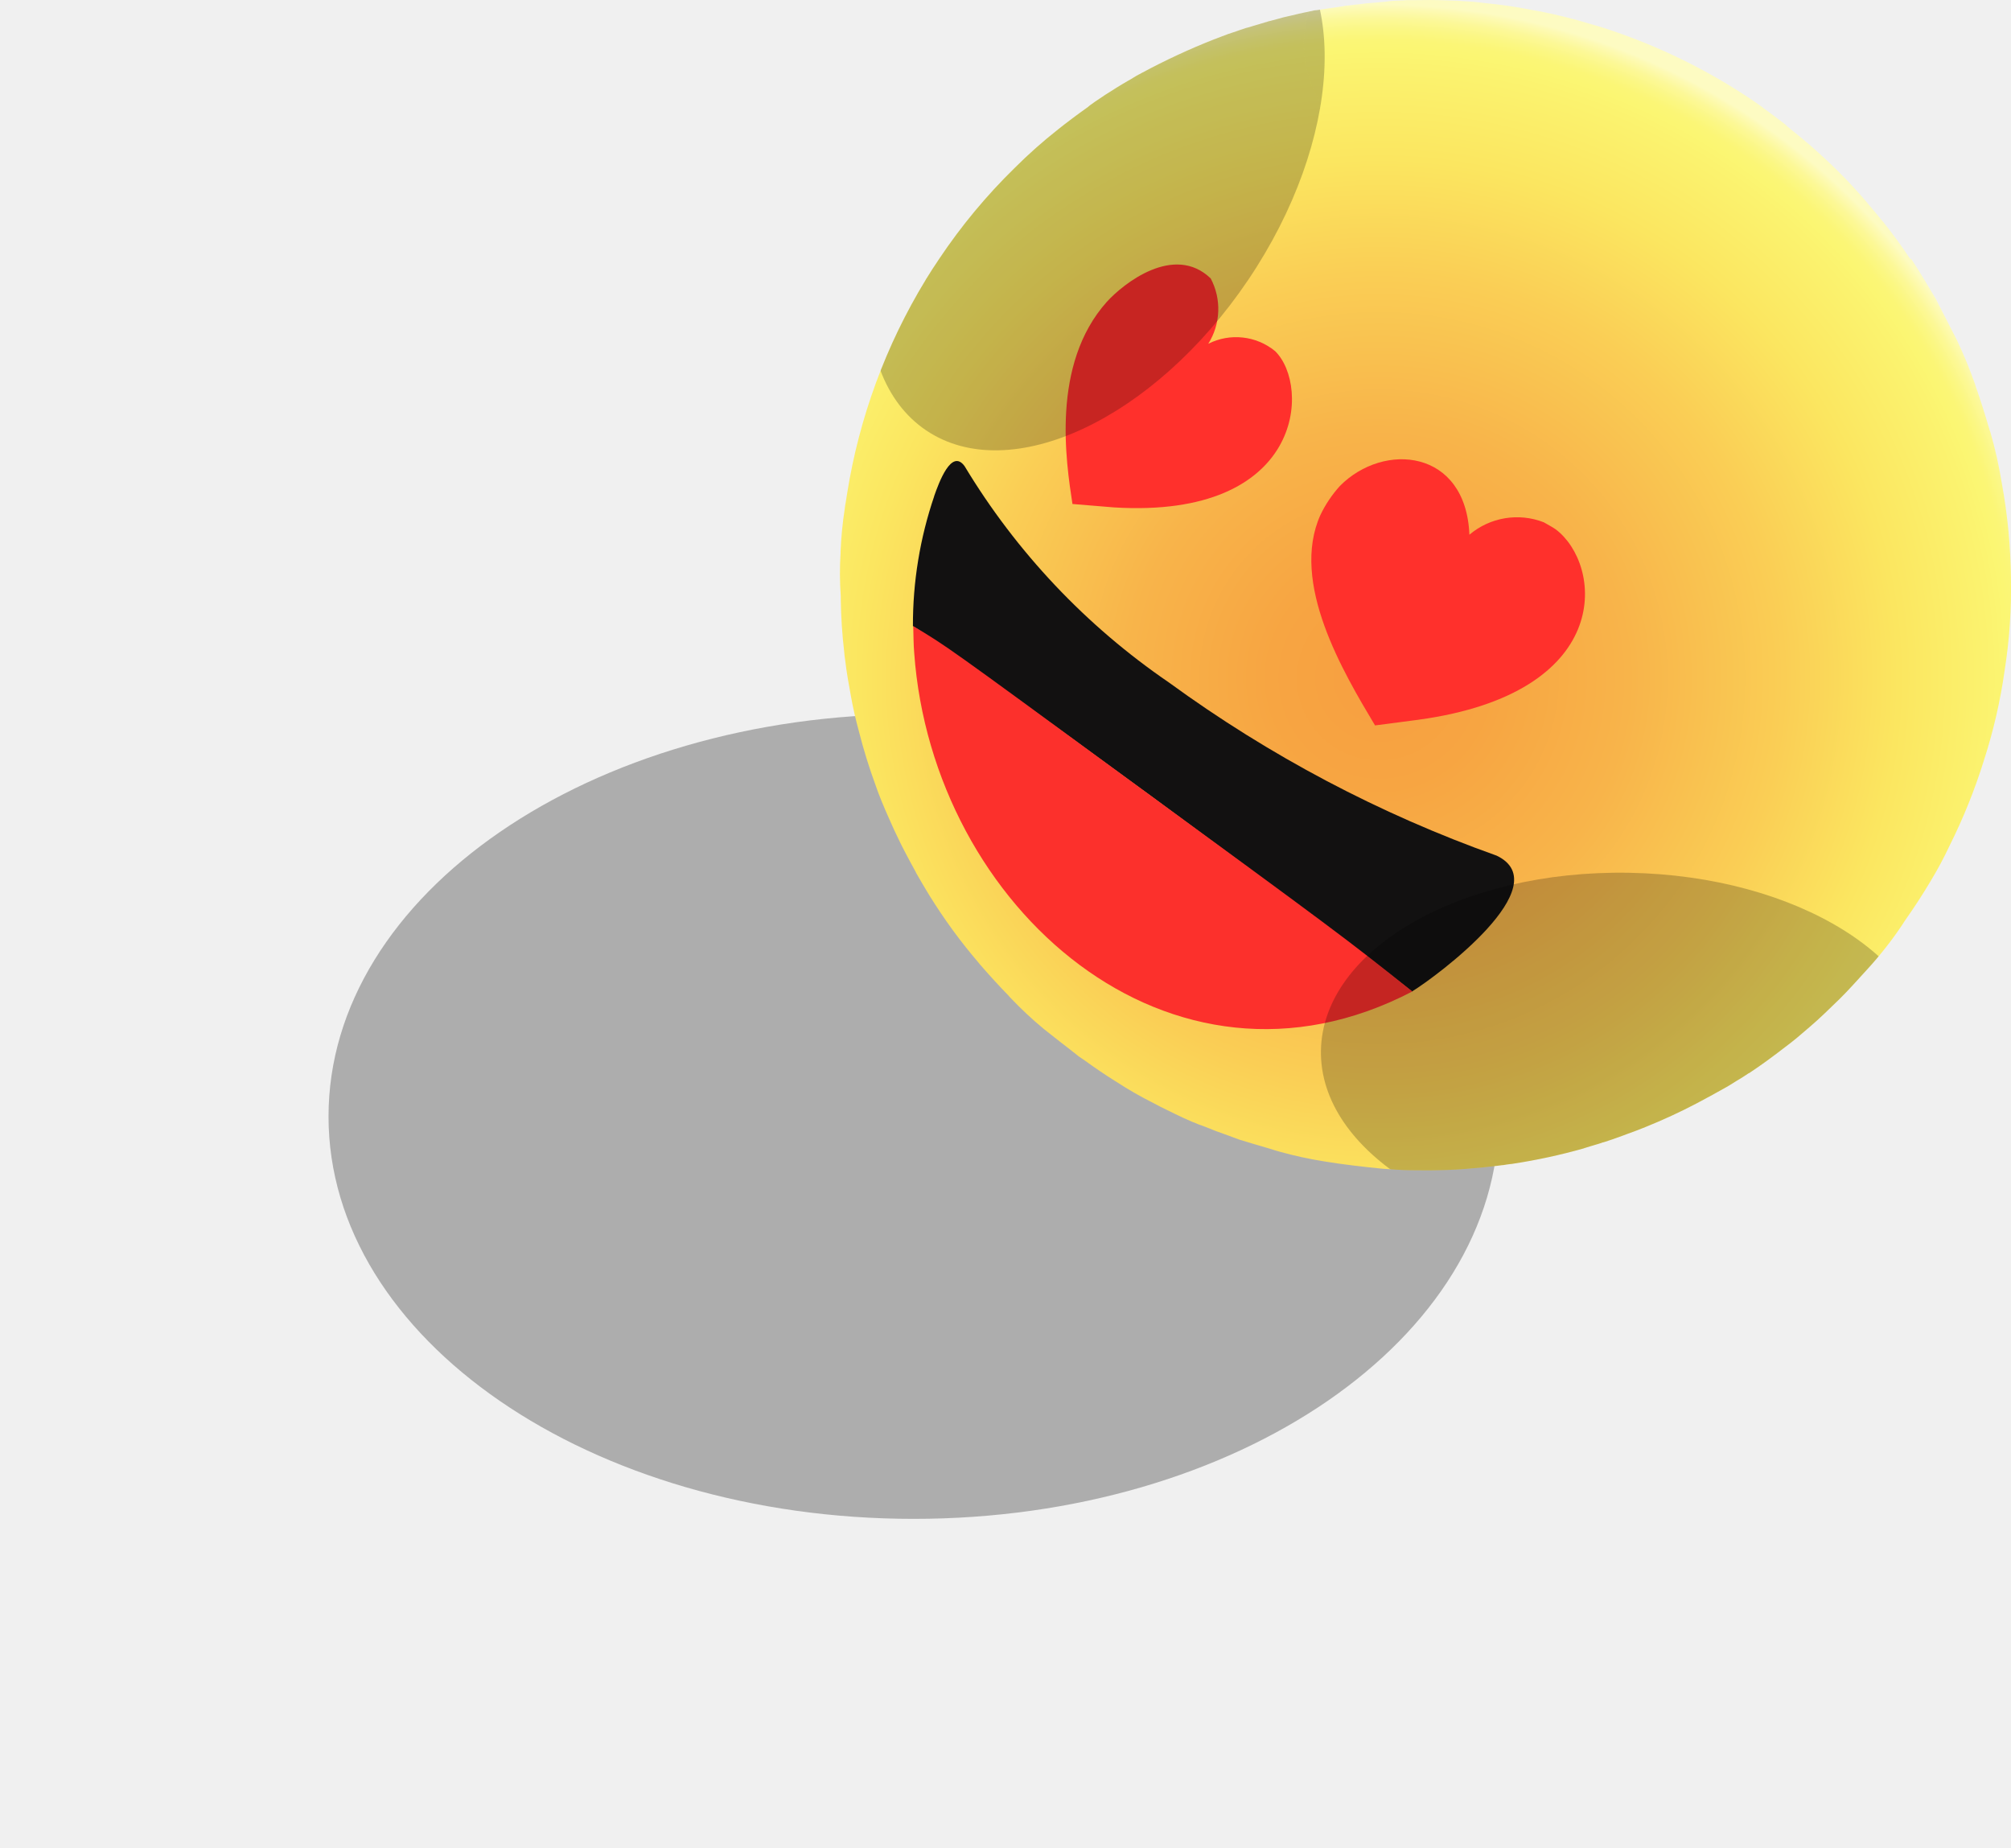
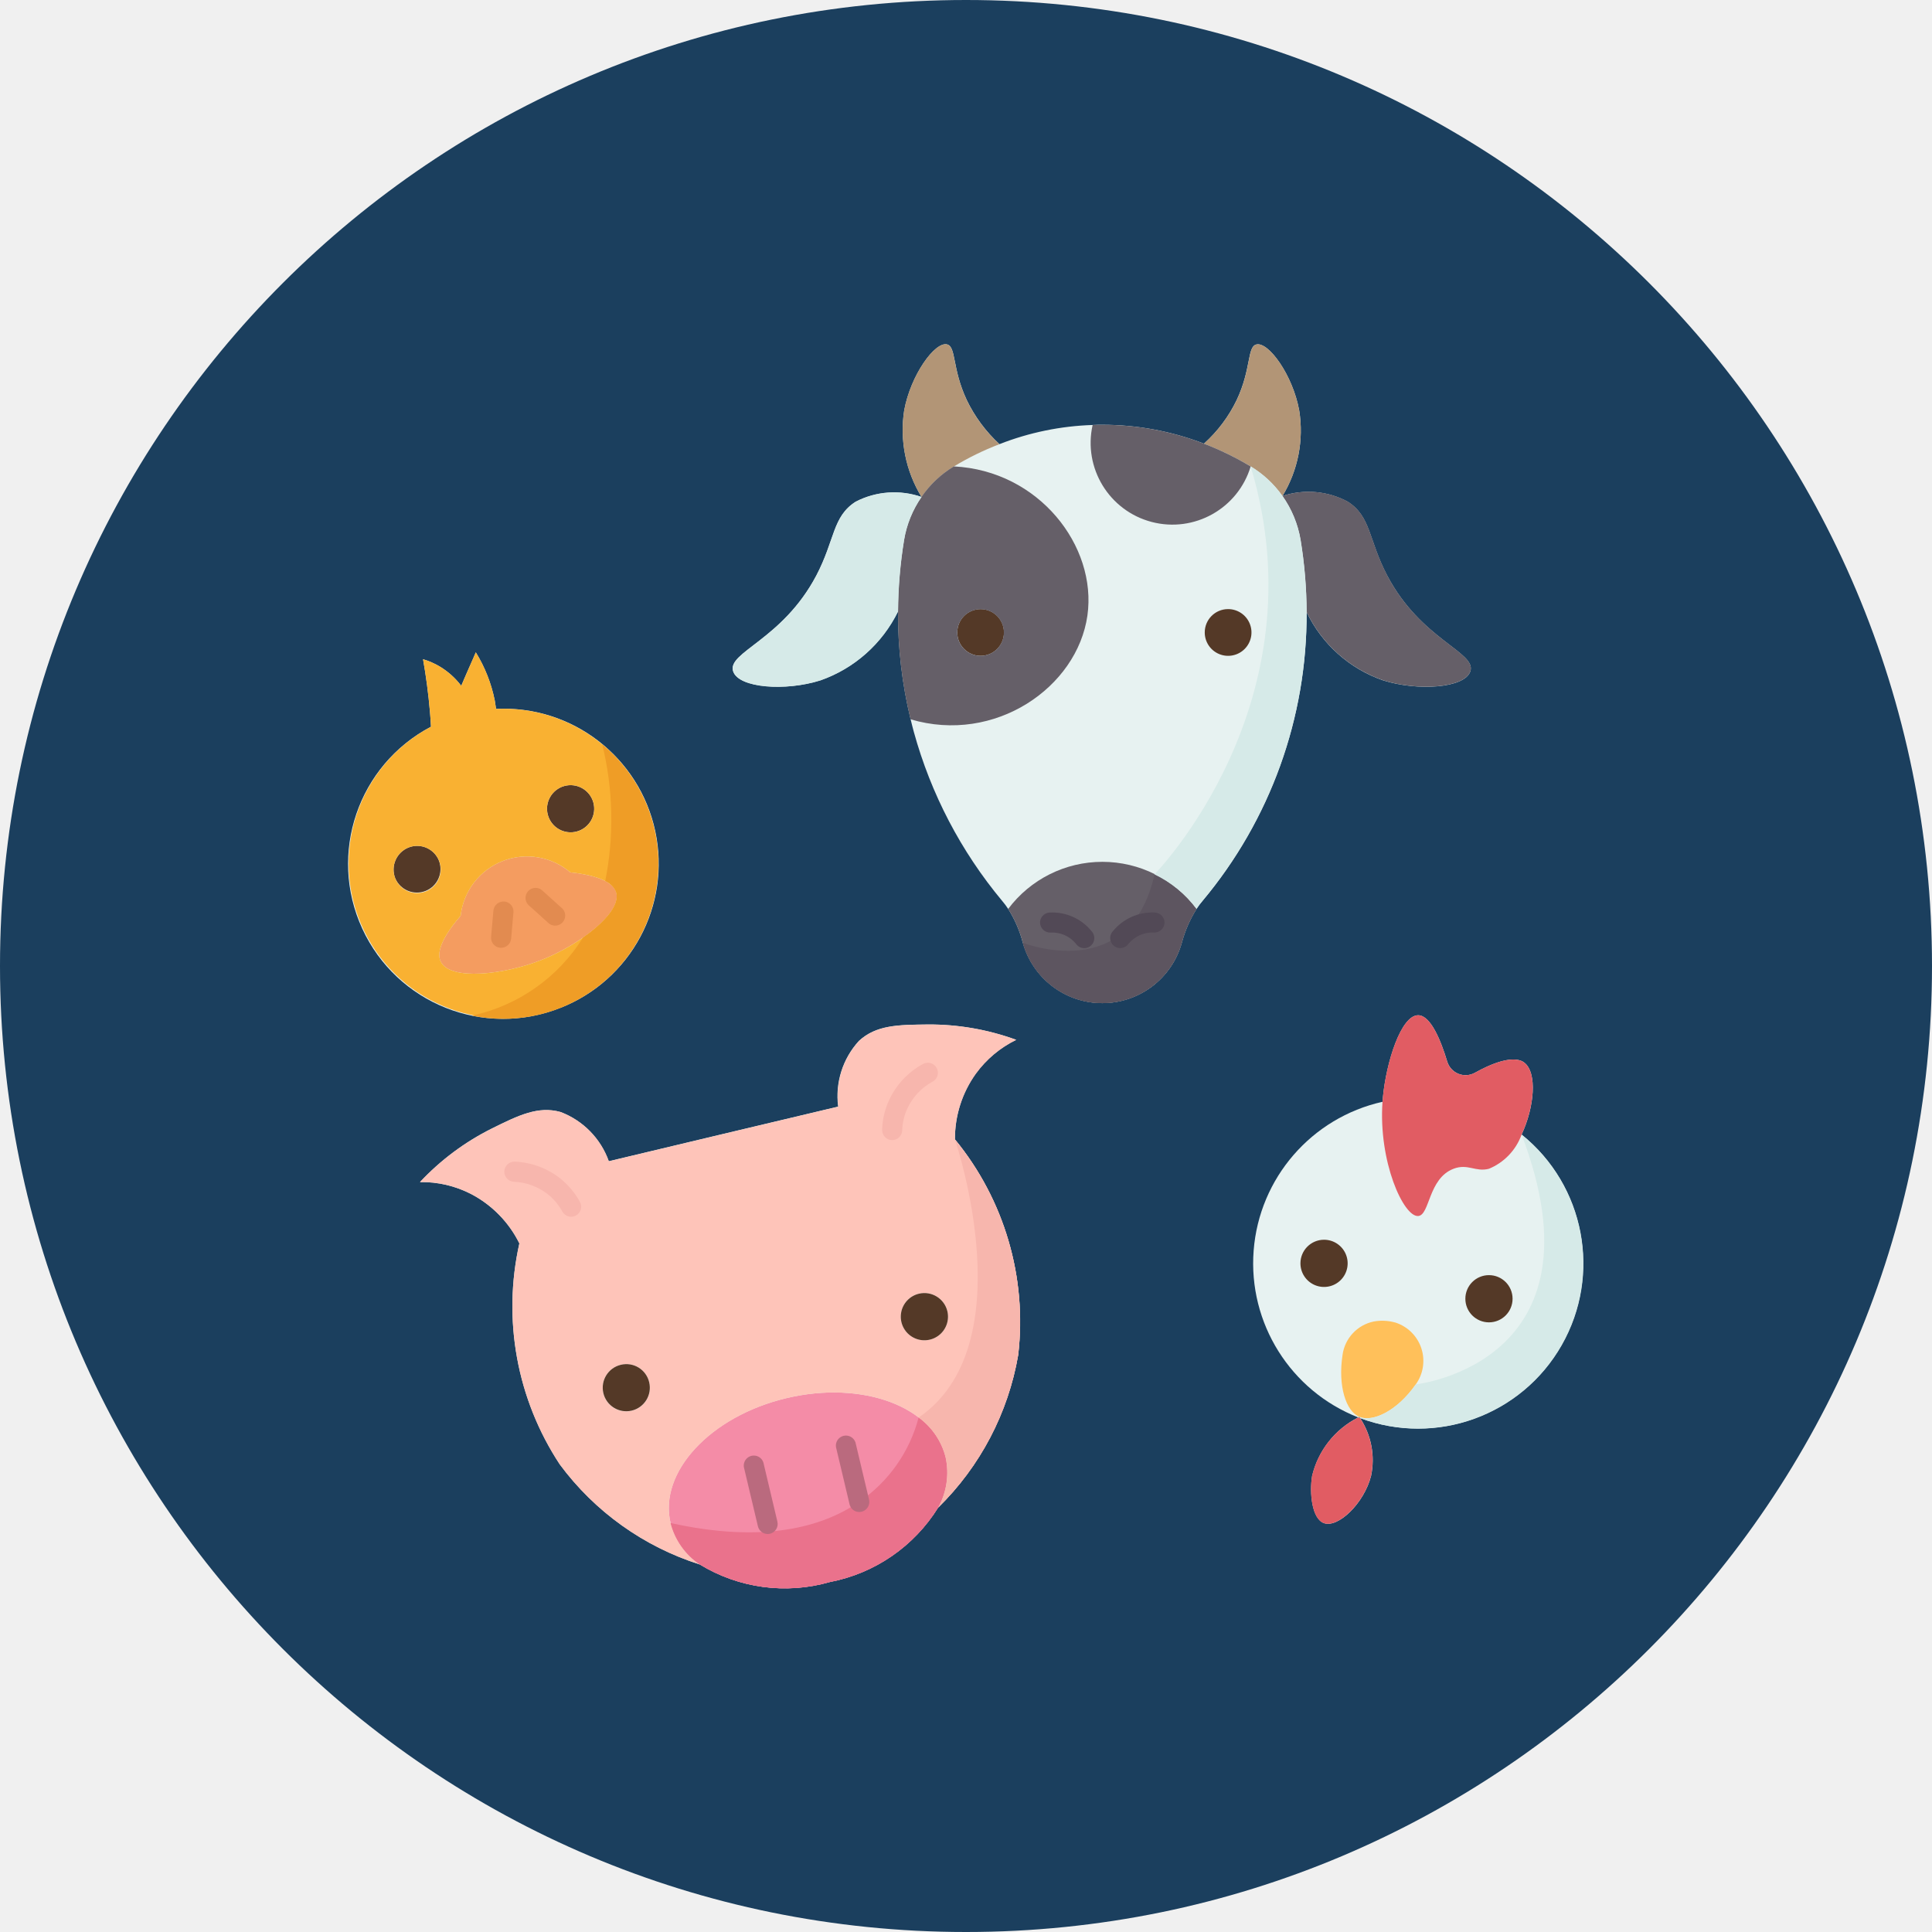
- <svg xmlns="http://www.w3.org/2000/svg" xmlns:xlink="http://www.w3.org/1999/xlink" width="82.478" height="75.758" viewBox="0 0 82.478 75.758">
-   <defs>
-     <radialGradient id="radial-gradient" cx="0.471" cy="0.58" r="0.575" gradientTransform="matrix(-0.999, -0.004, -0.004, 1, 0.933, 0.001)" gradientUnits="objectBoundingBox">
-       <stop offset="0" stop-color="#f79f40" />
-       <stop offset="0.163" stop-color="#f7a542" />
-       <stop offset="0.371" stop-color="#f8b44a" />
-       <stop offset="0.601" stop-color="#face55" />
-       <stop offset="0.771" stop-color="#fbe660" />
-       <stop offset="0.91" stop-color="#fbf36f" />
-       <stop offset="0.932" stop-color="#fbf672" />
-       <stop offset="0.947" stop-color="#fbf676" />
-       <stop offset="0.962" stop-color="#fbf783" />
-       <stop offset="0.978" stop-color="#fcf897" />
-       <stop offset="0.994" stop-color="#fdfab4" />
-       <stop offset="1" stop-color="#fdfbc2" />
-     </radialGradient>
-     <clipPath id="clip-path">
-       <path id="Trazado_116496" data-name="Trazado 116496" d="M52.65,29.84v-.06c0-.11-.03-.77-.15-1.75-.01-.09-.02-.17-.03-.26-.02-.12-.04-.25-.06-.38a23.894,23.894,0,0,0-3.15-8.77c0-.01-.01-.01-.01-.02-.17-.29-.35-.57-.54-.85h0a23.353,23.353,0,0,0-3.06-3.74,20.449,20.449,0,0,0-1.77-1.6c-.39-.32-.78-.62-1.19-.91a.265.265,0,0,1-.06-.05l-.05-.04-.21-.15c-.26-.18-.55-.37-.86-.57h0c-.01-.01-.02-.01-.03-.02-.15-.09-.3-.19-.47-.28-.07-.04-.15-.09-.22-.13s-.12-.07-.19-.11a1.092,1.092,0,0,0-.15-.08,25.413,25.413,0,0,0-2.93-1.4c-.26-.11-.47-.18-.58-.23l-.18-.07-.18-.07c-.01,0-.02-.01-.03-.01l-.04-.01-.3-.1-.04-.01c-.01,0-.03-.01-.04-.01l-.2-.07a2.759,2.759,0,0,0-.27-.08l-.23-.07c-.04-.01-.09-.03-.13-.04-.01,0-.03-.01-.04-.01s-.03-.01-.05-.01a.636.636,0,0,1-.07-.02l-.26-.07-.22-.06c-.07-.02-.14-.03-.21-.05h-.01l-.13-.03-.25-.06-.18-.04a2.049,2.049,0,0,0-.24-.05c-.01,0-.03-.01-.04-.01-.06-.01-.12-.03-.18-.04l-.11-.02-.13-.03h-.02l-.04-.01c-.02,0-.05-.01-.07-.01a1.766,1.766,0,0,1-.2-.04.6.6,0,0,0-.12-.02h0a2.068,2.068,0,0,1-.22-.04l-.19-.03c-.03-.01-.07-.01-.11-.02a.985.985,0,0,0-.17-.02,1,1,0,0,0-.16-.02l-.27-.03-.25-.03c-.03,0-.05-.01-.08-.01h-.02a1.641,1.641,0,0,0-.23-.02l-.34-.03c-.08-.01-.16-.01-.23-.02-.09-.01-.17-.01-.26-.02s-.18-.01-.27-.02A.97.97,0,0,1,29.76,7h-.37c-.48-.01-.96-.01-1.45,0-.11,0-.21,0-.31.01s-.22.01-.32.02c-.07,0-.13.01-.19.01-.16.01-.31.02-.46.04-.05,0-.11.01-.16.01-.22.02-.43.04-.64.07-.1.01-.2.02-.3.04h-.01c-.02,0-.04.01-.06.01q-.24.03-.45.06c-.11.02-.23.04-.34.05-.26.04-.47.08-.61.11-.7.14-1.38.3-2.06.5-.41.11-.77.22-1.21.38a24.021,24.021,0,0,0-5.31,2.61h0c-.17.11-.33.22-.49.33a.265.265,0,0,0-.06.05c-.28.2-.56.4-.84.61a.423.423,0,0,1-.07.05l-.02.02-.02.02c-.01.01-.02.02-.03.02s-.02.01-.03.02c-.08.06-.15.12-.23.18-.15.12-.3.24-.44.36-.08.07-.16.13-.24.2-.16.14-.32.27-.46.4l-.02.02-.02.02c-.03.03-.07.06-.1.09-.75.69-1.21,1.19-1.24,1.22-.23.25-.46.51-.69.77-.16.19-.33.38-.5.59-.01.01-.02.03-.04.04l-.03.03c-.34.42-.69.89-1.08,1.46l-.01.01-.01.01c-.01.01-.01.02-.02.02-.18.26-.36.55-.54.86-.16.26-.32.52-.46.75l-.46.88c-.15.29-.29.56-.42.82a16.758,16.758,0,0,0-.76,1.82h0v.01c-.22.6-.42,1.23-.6,1.84l-.01.02a.037.037,0,0,1-.01.03,17.968,17.968,0,0,0-.5,2.13,23.506,23.506,0,0,0-.17,7.66,22.794,22.794,0,0,0,.82,3.68,23.944,23.944,0,0,0,1.38,3.51,15.311,15.311,0,0,0,.75,1.42c.32.56.68,1.11,1.06,1.66.04.07.09.13.13.2a16,16,0,0,0,1.39,1.8c.34.37.78.88,1.14,1.24s.83.82,1.22,1.15h0c.42.37.6.53.99.83q.72.585,1.47,1.08h.01c.16.11.32.22.49.32.19.12.38.24.55.34.09.05.22.13.36.21a.573.573,0,0,1,.07.04c.15.09.33.18.52.29.04.02.09.05.13.07a22.789,22.789,0,0,0,2.12,1c.18.07.42.17.7.28l.24.09.42.15.3.1.11.03c.01,0,.01,0,.02.01l.16.05a2.759,2.759,0,0,0,.27.08l.26.08c.01,0,.02,0,.02.01a22.1,22.1,0,0,0,2.96.66l.09.01c.08.01.17.03.27.04h.03l.23.03.53.06c.24.03.56.05.79.07s.49.03.74.04h.02c.13.01.25.01.37.01.33.01.77,0,1.1.01s.79-.03,1.13-.05c.72-.06,1.68-.17,2.39-.28a18.747,18.747,0,0,0,1.84-.38c.14-.04.28-.08.43-.12.43-.12.87-.25,1.24-.36l.43-.16c.35-.12.69-.25,1.03-.38l.17-.06c.4-.15.89-.38,1.32-.59.19-.09.37-.18.55-.28a15.71,15.71,0,0,0,1.56-.88c.02-.01.03-.02.05-.03.41-.26.82-.52,1.22-.81.09-.06.18-.12.26-.17l.44-.34c.12-.09.23-.18.35-.27l.66-.52a14.289,14.289,0,0,0,1.37-1.26l.03-.03.07-.07c.35-.35.74-.77,1.2-1.29a.138.138,0,0,0,.03-.04h0a20.958,20.958,0,0,0,2.02-2.71c.01-.01.01-.02.02-.03.19-.3.38-.61.57-.95v-.01h0c.08-.14.16-.29.24-.44.11-.2.22-.41.31-.59l.09-.18c.16-.32.31-.65.47-.99.21-.47.41-.94.56-1.36h0c.26-.7.5-1.44.71-2.23.13-.48.25-.96.33-1.41.1-.48.18-.98.25-1.5.02-.12.03-.23.05-.34.08-.69.14-1.41.16-2.14v-.13C52.68,31.04,52.68,30.45,52.65,29.84Z" transform="translate(-4.654 -6.992)" />
-     </clipPath>
-     <linearGradient id="linear-gradient" x1="-0.166" y1="-323.933" x2="-1.166" y2="-323.933" gradientUnits="objectBoundingBox">
-       <stop offset="0" stop-color="#19b79c" />
-       <stop offset="0.405" stop-color="#1dbb9e" />
-       <stop offset="0.825" stop-color="#2ac8a3" />
-       <stop offset="0.997" stop-color="#31cfa6" />
-     </linearGradient>
-     <linearGradient id="linear-gradient-2" x1="-2.106" y1="-363.238" x2="-3.08" y2="-363.238" xlink:href="#linear-gradient" />
-     <clipPath id="clip-path-2">
-       <path id="Trazado_116504" data-name="Trazado 116504" d="M4.652,29.65v-.06a15.757,15.757,0,0,1,.17-1.74,2.335,2.335,0,0,1,.04-.26c.02-.12.04-.25.06-.38a24.088,24.088,0,0,1,3.22-8.75c0-.01.01-.01.01-.02.18-.29.36-.57.55-.85h0a23.39,23.39,0,0,1,3.09-3.72,20.134,20.134,0,0,1,1.78-1.58q.585-.465,1.2-.9a.265.265,0,0,0,.06-.05l.05-.04.21-.15c.26-.18.55-.37.86-.56h0c.01-.01.02-.01.03-.02.15-.09.31-.19.47-.28a2.53,2.53,0,0,0,.22-.13c.06-.04.12-.07.19-.11.05-.03.1-.05.15-.08a27.308,27.308,0,0,1,2.95-1.37c.26-.1.47-.18.58-.22l.18-.06.18-.06c.01,0,.02-.01.03-.01l.05-.02.3-.1.04-.01c.01,0,.03-.01.04-.01l.2-.06c.08-.02.19-.06.27-.08l.23-.07a.647.647,0,0,0,.13-.04c.01,0,.03-.01.04-.01s.03-.01.05-.01a.637.637,0,0,0,.07-.02l.26-.07.22-.06c.07-.02.14-.03.21-.05h.01l.13-.03c.08-.02.18-.04.25-.06l.18-.04c.08-.02.16-.03.24-.05.01,0,.03-.01.04-.01a1.163,1.163,0,0,0,.18-.04l.11-.01.13-.02h.02l.04-.01c.02,0,.05-.01.07-.01l.2-.03c.04-.01.09-.01.13-.02h0l.22-.03.19-.03a.516.516,0,0,0,.11-.02.985.985,0,0,1,.17-.02c.06-.01.11-.01.16-.02l.27-.03.25-.03c.03,0,.05-.01.08-.01h.02c.07-.01.15-.01.23-.02l.34-.03c.08-.01.16-.01.23-.02a1.569,1.569,0,0,1,.24-.03,2.437,2.437,0,0,1,.27-.01.86.86,0,0,1,.16-.01l.15-.01h.24c.49-.01.97-.01,1.45.01.11,0,.21.01.31.01s.22.01.32.02c.07,0,.13.01.19.01.16.01.31.02.46.04.05.01.11.01.16.02.22.02.43.05.64.07.1.01.2.03.3.04h.01c.02,0,.04.01.06.01.16.02.31.05.45.07l.34.06c.26.05.47.09.6.11.69.14,1.38.31,2.06.52.41.11.76.23,1.21.39a24.178,24.178,0,0,1,5.28,2.65h0c.16.11.33.22.49.34a.265.265,0,0,1,.06.05c.28.2.56.41.83.62a.424.424,0,0,0,.07.05l.02.02.02.02.03.03c.01.01.02.01.02.02.08.06.15.12.22.18.15.12.3.24.44.36.08.07.16.14.24.2.16.14.31.28.46.41l.02.02.02.02c.03.03.07.06.1.09.75.69,1.2,1.2,1.23,1.23.23.25.46.51.68.78.16.19.32.38.49.59.01.01.02.03.04.04l.02.03c.33.42.69.89,1.07,1.47l.04.01.01.01c.01.01.01.02.02.02.17.26.36.56.54.86.16.26.31.53.45.75l.45.88c.15.29.29.56.42.82a18.431,18.431,0,0,1,.75,1.83h0v.01c.21.6.41,1.23.59,1.85l.01.02a.037.037,0,0,0,.01.03,17.59,17.59,0,0,1,.48,2.14,22.71,22.71,0,0,1,.37,3.87,21.465,21.465,0,0,1-.26,3.8,21.96,21.96,0,0,1-.85,3.68,23.286,23.286,0,0,1-1.41,3.5,15.244,15.244,0,0,1-.76,1.42c-.33.56-.69,1.11-1.07,1.65-.04.07-.09.13-.13.2a15.2,15.2,0,0,1-1.41,1.79c-.34.37-.79.88-1.15,1.23s-.84.82-1.22,1.14h0c-.43.37-.6.52-1,.82-.49.38-.98.74-1.48,1.07H41.9c-.16.11-.32.21-.49.31-.19.12-.38.24-.55.33-.09.05-.22.12-.36.2a.574.574,0,0,0-.07.04c-.15.08-.33.18-.52.28-.04.02-.09.05-.13.07a23.108,23.108,0,0,1-2.12.98c-.18.07-.42.17-.71.27l-.24.09-.42.15-.3.1-.11.03c-.01,0-.01,0-.02.01l-.16.05c-.08.02-.19.06-.27.08l-.26.08c-.01,0-.02,0-.02.01a23.962,23.962,0,0,1-2.96.64l-.09.01c-.08.01-.17.02-.27.04H31.8l-.23.03-.53.06c-.24.02-.56.05-.79.07s-.49.03-.74.04h-.02c-.13,0-.25.01-.37.01-.33.01-.77,0-1.1,0s-.79-.04-1.13-.06c-.72-.07-1.68-.18-2.39-.3a16.281,16.281,0,0,1-1.84-.4c-.14-.04-.28-.08-.43-.13-.43-.12-.87-.26-1.24-.37l-.43-.16c-.35-.12-.69-.25-1.03-.39l-.17-.06c-.4-.15-.88-.38-1.32-.6-.19-.09-.37-.18-.55-.28a15.612,15.612,0,0,1-1.55-.89.219.219,0,0,0-.05-.03c-.41-.26-.81-.53-1.21-.82-.09-.06-.17-.12-.25-.17L14,49.97c-.12-.09-.23-.18-.35-.27l-.66-.52a15.233,15.233,0,0,1-1.36-1.27l-.03-.03-.06-.07c-.34-.35-.74-.78-1.19-1.3a.138.138,0,0,1-.03-.04h0a21.889,21.889,0,0,1-2-2.73c-.01-.01-.01-.02-.02-.03-.18-.3-.37-.61-.56-.95v-.01h0c-.08-.14-.16-.29-.24-.44-.11-.21-.22-.41-.31-.59l-.09-.18c-.16-.32-.31-.65-.46-.99-.21-.47-.41-.95-.55-1.36h0a22.441,22.441,0,0,1-.69-2.23c-.13-.48-.24-.96-.32-1.41-.09-.49-.18-.98-.24-1.5-.02-.12-.03-.23-.04-.34a21.166,21.166,0,0,1-.14-2.14v-.13A13.347,13.347,0,0,1,4.652,29.65Z" transform="translate(-4.627 -6.983)" fill="url(#radial-gradient)" />
-     </clipPath>
-   </defs>
-   <g id="Grupo_157926" data-name="Grupo 157926" transform="translate(13.474)">
-     <ellipse id="Elipse_4737" data-name="Elipse 4737" cx="24" cy="16.5" rx="24" ry="16.5" transform="translate(0 29.284)" fill="#0b0b0b" opacity="0.292" style="mix-blend-mode: multiply;isolation: isolate" />
-     <path id="Trazado_116493" data-name="Trazado 116493" d="M4.652,29.65v-.06a15.757,15.757,0,0,1,.17-1.74,2.335,2.335,0,0,1,.04-.26c.02-.12.04-.25.06-.38a24.088,24.088,0,0,1,3.22-8.75c0-.01.01-.01.01-.02.18-.29.36-.57.55-.85h0a23.39,23.39,0,0,1,3.09-3.72,20.134,20.134,0,0,1,1.78-1.58q.585-.465,1.2-.9a.265.265,0,0,0,.06-.05l.05-.04.21-.15c.26-.18.55-.37.86-.56h0c.01-.01.02-.01.03-.02.15-.09.31-.19.47-.28a2.53,2.53,0,0,0,.22-.13c.06-.04.12-.07.19-.11.05-.03.1-.05.15-.08a27.308,27.308,0,0,1,2.95-1.37c.26-.1.47-.18.58-.22l.18-.06.18-.06c.01,0,.02-.01.03-.01l.05-.02.3-.1.04-.01c.01,0,.03-.01.04-.01l.2-.06c.08-.02.19-.06.27-.08l.23-.07a.647.647,0,0,0,.13-.04c.01,0,.03-.01.04-.01s.03-.01.05-.01a.637.637,0,0,0,.07-.02l.26-.07.22-.06c.07-.02.14-.03.21-.05h.01l.13-.03c.08-.02.18-.04.25-.06l.18-.04c.08-.02.16-.03.24-.05.01,0,.03-.01.04-.01a1.163,1.163,0,0,0,.18-.04l.11-.01.13-.02h.02l.04-.01c.02,0,.05-.01.07-.01l.2-.03c.04-.01.09-.01.13-.02h0l.22-.03.19-.03a.516.516,0,0,0,.11-.02.985.985,0,0,1,.17-.02c.06-.01.11-.01.16-.02l.27-.03.25-.03c.03,0,.05-.01.08-.01h.02c.07-.01.15-.01.23-.02l.34-.03c.08-.01.16-.01.23-.02a1.569,1.569,0,0,1,.24-.03,2.437,2.437,0,0,1,.27-.01.86.86,0,0,1,.16-.01l.15-.01h.24c.49-.01.97-.01,1.45.01.11,0,.21.01.31.01s.22.01.32.02c.07,0,.13.01.19.01.16.01.31.02.46.04.05.01.11.01.16.02.22.02.43.05.64.07.1.01.2.03.3.04h.01c.02,0,.04.01.06.01.16.02.31.05.45.07l.34.06c.26.05.47.09.6.11.69.14,1.38.31,2.06.52.41.11.76.23,1.21.39a24.178,24.178,0,0,1,5.28,2.65h0c.16.11.33.22.49.34a.265.265,0,0,1,.06.05c.28.2.56.41.83.62a.424.424,0,0,0,.07.05l.02.02.02.02.03.03c.01.01.02.01.02.02.08.06.15.12.22.18.15.12.3.24.44.36.08.07.16.14.24.2.16.14.31.28.46.41l.02.02.02.02c.03.03.07.06.1.09.75.69,1.2,1.2,1.23,1.23.23.25.46.51.68.78.16.19.32.38.49.59.01.01.02.03.04.04l.02.03c.33.42.69.89,1.07,1.47l.04.01.01.01c.01.01.01.02.02.02.17.26.36.56.54.86.16.26.31.53.45.75l.45.88c.15.29.29.56.42.82a18.431,18.431,0,0,1,.75,1.83h0v.01c.21.6.41,1.23.59,1.85l.01.02a.037.037,0,0,0,.01.03,17.59,17.59,0,0,1,.48,2.14,22.71,22.71,0,0,1,.37,3.87,21.465,21.465,0,0,1-.26,3.8,21.96,21.96,0,0,1-.85,3.68,23.286,23.286,0,0,1-1.41,3.5,15.244,15.244,0,0,1-.76,1.42c-.33.56-.69,1.11-1.07,1.65-.04.07-.09.13-.13.2a15.2,15.2,0,0,1-1.41,1.79c-.34.37-.79.88-1.15,1.23s-.84.82-1.22,1.14h0c-.43.37-.6.52-1,.82-.49.38-.98.74-1.48,1.07H41.9c-.16.11-.32.21-.49.31-.19.12-.38.24-.55.33-.09.05-.22.12-.36.2a.574.574,0,0,0-.07.04c-.15.08-.33.18-.52.28-.04.02-.09.05-.13.07a23.108,23.108,0,0,1-2.12.98c-.18.07-.42.17-.71.27l-.24.09-.42.15-.3.1-.11.03c-.01,0-.01,0-.02.01l-.16.05c-.08.02-.19.06-.27.08l-.26.08c-.01,0-.02,0-.02.01a23.962,23.962,0,0,1-2.96.64l-.09.01c-.08.01-.17.02-.27.04H31.8l-.23.03-.53.06c-.24.02-.56.05-.79.07s-.49.03-.74.04h-.02c-.13,0-.25.01-.37.01-.33.01-.77,0-1.1,0s-.79-.04-1.13-.06c-.72-.07-1.68-.18-2.39-.3a16.281,16.281,0,0,1-1.84-.4c-.14-.04-.28-.08-.43-.13-.43-.12-.87-.26-1.24-.37l-.43-.16c-.35-.12-.69-.25-1.03-.39l-.17-.06c-.4-.15-.88-.38-1.32-.6-.19-.09-.37-.18-.55-.28a15.612,15.612,0,0,1-1.55-.89.219.219,0,0,0-.05-.03c-.41-.26-.81-.53-1.21-.82-.09-.06-.17-.12-.25-.17L14,49.97c-.12-.09-.23-.18-.35-.27l-.66-.52a15.233,15.233,0,0,1-1.36-1.27l-.03-.03-.06-.07c-.34-.35-.74-.78-1.19-1.3a.138.138,0,0,1-.03-.04h0a21.889,21.889,0,0,1-2-2.73c-.01-.01-.01-.02-.02-.03-.18-.3-.37-.61-.56-.95v-.01h0c-.08-.14-.16-.29-.24-.44-.11-.21-.22-.41-.31-.59l-.09-.18c-.16-.32-.31-.65-.46-.99-.21-.47-.41-.95-.55-1.36h0a22.441,22.441,0,0,1-.69-2.23c-.13-.48-.24-.96-.32-1.41-.09-.49-.18-.98-.24-1.5-.02-.12-.03-.23-.04-.34a21.166,21.166,0,0,1-.14-2.14v-.13A13.347,13.347,0,0,1,4.652,29.65Z" transform="translate(16.349 -6.983)" fill="url(#radial-gradient)" />
-     <g id="Grupo_86225" data-name="Grupo 86225" transform="translate(20.955 0.009)" clip-path="url(#clip-path)">
-       <path id="Trazado_116494" data-name="Trazado 116494" d="M50.67,21.64a4.37,4.37,0,0,1,.18-.46C50.8,21.33,50.74,21.48,50.67,21.64Z" transform="translate(-48.844 -6.992)" fill="url(#linear-gradient)" />
-       <path id="Trazado_116495" data-name="Trazado 116495" d="M4.7,34.92c.03-.14.05-.28.08-.41C4.75,34.65,4.73,34.79,4.7,34.92Z" transform="translate(43.196 -6.992)" fill="url(#linear-gradient-2)" />
-     </g>
-     <path id="Trazado_116497" data-name="Trazado 116497" d="M25.873,27.33A16.375,16.375,0,0,0,25,32.66c2.26,1.39,16.97,12.2,20.47,14.98,1.03-.63,6.02-4.35,3.47-5.57a52.925,52.925,0,0,1-13.44-7.1,28.664,28.664,0,0,1-8.38-8.87c-.54-.75-1.06.69-1.25,1.23" transform="translate(-1.032 -6.983)" fill="#121111" />
-     <path id="Trazado_116499" data-name="Trazado 116499" d="M29.22,33.76c.75,10.43,10.52,19.05,20.43,13.88-2.65-2.12-3.33-2.62-11.66-8.71-7.45-5.46-7.45-5.46-8.81-6.27.01.33.01.77.04,1.1" transform="translate(-5.199 -6.983)" fill="#fc302c" />
-     <g id="Grupo_86231" data-name="Grupo 86231" transform="translate(40.307 18.833)">
-       <path id="Trazado_116501" data-name="Trazado 116501" d="M22.473,28.1c-1.25,2.78.93,6.44,2.24,8.63.65-.09,1.52-.19,2.17-.29,7.67-1.22,7.14-6.32,5.24-7.75-.14-.1-.34-.2-.49-.29a3.024,3.024,0,0,0-3.05.51c-.14-3.51-3.51-3.82-5.31-2a4.969,4.969,0,0,0-.8,1.19" transform="translate(-22.099 -25.816)" fill="#ff302c" />
-     </g>
-     <g id="Grupo_86232" data-name="Grupo 86232" transform="translate(30.232 10.846)">
-       <path id="Trazado_116503" data-name="Trazado 116503" d="M35.806,19.36c-2.3,2.57-1.67,6.58-1.41,8.29.51.04,1.19.1,1.7.14,7.78.48,8.08-4.98,6.61-6.41a2.529,2.529,0,0,0-2.74-.3,2.679,2.679,0,0,0,.1-2.68c-1.5-1.44-3.58.21-4.26.96" transform="translate(-34.117 -17.829)" fill="#ff302c" />
-     </g>
-     <g id="Enmascarar_grupo_59" data-name="Enmascarar grupo 59" transform="translate(20.976 0)" clip-path="url(#clip-path-2)">
-       <g id="Grupo_86233" data-name="Grupo 86233" transform="translate(-2.683 -7.272)" opacity="0.561" style="mix-blend-mode: multiply;isolation: isolate">
-         <g id="Grupo_86230" data-name="Grupo 86230" transform="translate(0)">
-           <ellipse id="Elipse_4734" data-name="Elipse 4734" cx="12.5" cy="7.5" rx="12.5" ry="7.5" transform="translate(21.707 1.557)" fill="#fff" opacity="0.743" />
-           <ellipse id="Elipse_4735" data-name="Elipse 4735" cx="12.5" cy="7.5" rx="12.5" ry="7.5" transform="translate(26.415 8.388) rotate(124)" opacity="0.387" />
-           <ellipse id="Elipse_4736" data-name="Elipse 4736" cx="12.5" cy="7.5" rx="12.5" ry="7.5" transform="matrix(-1, -0.017, 0.017, -1, 47.282, 58.274)" opacity="0.387" />
+ <svg xmlns="http://www.w3.org/2000/svg" width="96" height="96" viewBox="0 0 96 96">
+   <g id="Grupo_1070239" data-name="Grupo 1070239" transform="translate(-921.333 -418)">
+     <g id="Grupo_1070349" data-name="Grupo 1070349">
+       <g id="Grupo_246409" data-name="Grupo 246409" transform="translate(-430 123)">
+         <circle id="Elipse_4282" data-name="Elipse 4282" cx="48" cy="48" r="48" transform="translate(1351.333 295)" fill="#1b3f5e" />
+       </g>
+       <g id="XMLID_18_" transform="translate(938.664 435.107)">
+         <g id="Grupo_1070365" data-name="Grupo 1070365" transform="translate(0 0)">
+           <path id="Trazado_814891" data-name="Trazado 814891" d="M34.712,70.276a5.413,5.413,0,0,1,2.008-1.684,12.578,12.578,0,0,0-4.395-.762c-1.475.015-2.561.025-3.418.817a4.067,4.067,0,0,0-1.031,3.264l-5.7,1.355-5.7,1.36a4.079,4.079,0,0,0-2.392-2.446c-1.121-.314-2.093.164-3.413.817A12.567,12.567,0,0,0,7.1,75.662a5.349,5.349,0,0,1,2.551.6,5.543,5.543,0,0,1,2.387,2.446,14.274,14.274,0,0,0,2.008,10.982A13.876,13.876,0,0,0,21,94.661a8.106,8.106,0,0,0,6.463.872,8.145,8.145,0,0,0,5.381-3.7,13.925,13.925,0,0,0,3.976-7.584A14.283,14.283,0,0,0,33.681,73.54,5.543,5.543,0,0,1,34.712,70.276Z" transform="translate(-3.561 -34.032)" fill="#e7f2f1" />
+           <path id="Trazado_814892" data-name="Trazado 814892" d="M96.017,109.925c-.14.852-.01,2.133.588,2.347.7.254,1.993-.977,2.342-2.347a3.8,3.8,0,0,0-.543-2.87c-.03-.01-.065-.025-.095-.035A4.382,4.382,0,0,0,96.017,109.925Z" transform="translate(-48.149 -53.695)" fill="#e7f2f1" />
+           <path id="Trazado_814893" data-name="Trazado 814893" d="M103.533,72.844c.633-1.35.792-3.074.13-3.578-.144-.11-.717-.458-2.451.508a.953.953,0,0,1-1.375-.558c-.309-1.026-.817-2.292-1.44-2.3-.852-.01-1.594,2.332-1.759,4.106l-.015.194A8.225,8.225,0,0,0,95.416,86.9c.02-.015.035-.02.05-.03a.383.383,0,0,0,.045.065,8.213,8.213,0,0,0,8.022-14.091Z" transform="translate(-45.256 -33.576)" fill="#e7f2f1" />
+           <path id="Trazado_814894" data-name="Trazado 814894" d="M10.512,48.389A7.7,7.7,0,0,0,7.318,33.53c-.02-.14-.04-.274-.065-.419a7.275,7.275,0,0,0-.942-2.392c-.12.279-.239.558-.364.832s-.239.558-.359.832a3.774,3.774,0,0,0-1.066-.957,3.643,3.643,0,0,0-.832-.364c.144.812.264,1.689.344,2.626.025.249.035.488.05.727a7.7,7.7,0,0,0,6.428,13.971Z" transform="translate(0 -15.413)" fill="#e7f2f1" />
+           <path id="Trazado_814895" data-name="Trazado 814895" d="M61.329,28.057a3.835,3.835,0,0,1,.3-.4A22.174,22.174,0,0,0,66.8,13.309,6.606,6.606,0,0,0,70.6,16.7c1.739.548,4.061.384,4.335-.448.314-.952-2.446-1.555-4.131-4.758-.932-1.769-.8-2.935-1.963-3.672A4.11,4.11,0,0,0,65.6,7.539a6.266,6.266,0,0,0,.832-4.25C66.112,1.525,64.9-.144,64.3.01c-.458.115-.244,1.206-.972,2.755A7,7,0,0,1,61.7,4.938,14.032,14.032,0,0,0,56.645,4c-.159,0-.319,0-.478.01a13.923,13.923,0,0,0-4.629.952,7.23,7.23,0,0,1-1.629-2.2c-.727-1.55-.518-2.641-.972-2.755-.6-.154-1.809,1.515-2.133,3.279a6.381,6.381,0,0,0,.862,4.3,4.164,4.164,0,0,0-3.274.234c-1.161.737-1.026,1.9-1.958,3.672-1.689,3.2-4.445,3.807-4.131,4.758.274.832,2.6,1,4.335.448A6.8,6.8,0,0,0,46.5,13.269a22.076,22.076,0,0,0,.623,5.366c.05.2.1.414.159.623a22.392,22.392,0,0,0,4.39,8.4,3.835,3.835,0,0,1,.3.4,5.938,5.938,0,0,1,.727,1.679,4.1,4.1,0,0,0,7.9,0,6.1,6.1,0,0,1,.732-1.679Z" transform="translate(-19.206 0)" fill="#e7f2f1" />
+         </g>
+         <g id="Grupo_1070367" data-name="Grupo 1070367" transform="translate(0 0)">
+           <path id="Trazado_814896" data-name="Trazado 814896" d="M45.67,107.749a3.583,3.583,0,0,1-.369,2.5,8.145,8.145,0,0,1-5.381,3.7,8.106,8.106,0,0,1-6.463-.872A3.54,3.54,0,0,1,32,111.012c-.6-2.521,1.973-5.3,5.75-6.2s7.32.414,7.917,2.935Z" transform="translate(-16.013 -52.446)" fill="#f48ca7" />
+           <path id="Trazado_814897" data-name="Trazado 814897" d="M33.682,73.54a14.283,14.283,0,0,1,3.144,10.713,13.925,13.925,0,0,1-3.976,7.584,3.583,3.583,0,0,0,.369-2.5c-.6-2.521-4.146-3.837-7.917-2.935s-6.348,3.677-5.75,6.2a3.54,3.54,0,0,0,1.455,2.063,13.876,13.876,0,0,1-6.961-4.973,14.274,14.274,0,0,1-2.008-10.982A5.543,5.543,0,0,0,9.65,76.26a5.349,5.349,0,0,0-2.551-.6A12.567,12.567,0,0,1,10.682,73c1.32-.653,2.292-1.131,3.413-.817a4.079,4.079,0,0,1,2.392,2.446l5.7-1.36,5.7-1.355a4.067,4.067,0,0,1,1.031-3.264c.857-.792,1.943-.8,3.418-.817a12.578,12.578,0,0,1,4.395.762,5.413,5.413,0,0,0-2.008,1.684A5.536,5.536,0,0,0,33.682,73.54Zm-1.246,9.95a1.173,1.173,0,1,0-1.415-.872,1.175,1.175,0,0,0,1.415.872ZM17.622,87.023a1.173,1.173,0,1,0-1.41-.867,1.164,1.164,0,0,0,1.41.867Z" transform="translate(-3.562 -34.032)" fill="#fec4b9" />
+           <path id="Trazado_814898" data-name="Trazado 814898" d="M98.4,107.055a3.8,3.8,0,0,1,.543,2.87c-.349,1.37-1.644,2.6-2.342,2.347-.6-.214-.727-1.495-.588-2.347a4.382,4.382,0,0,1,2.292-2.9C98.339,107.03,98.374,107.045,98.4,107.055Z" transform="translate(-48.149 -53.695)" fill="#e15c63" />
+           <path id="Trazado_814899" data-name="Trazado 814899" d="M110.106,69.267c.663.5.5,2.227-.13,3.578a2.9,2.9,0,0,1-1.624,1.7c-.668.174-1.046-.274-1.759,0-1.261.483-1.171,2.3-1.754,2.347-.727.055-1.983-2.7-1.774-5.675l.015-.194c.164-1.774.907-4.116,1.759-4.106.623,0,1.131,1.271,1.44,2.3a.953.953,0,0,0,1.375.558c1.734-.967,2.307-.618,2.451-.508Z" transform="translate(-51.7 -33.576)" fill="#e15c63" />
+           <path id="Trazado_814900" data-name="Trazado 814900" d="M101.664,97.468a2,2,0,0,1,1.011,3.069c-.937,1.34-2.153,1.893-2.81,1.614s-1.066-1.52-.832-3.069a1.966,1.966,0,0,1,1.56-1.669,2.367,2.367,0,0,1,1.031.045A.094.094,0,0,0,101.664,97.468Z" transform="translate(-49.655 -48.857)" fill="#ffc05a" />
+           <g id="Grupo_1070366" data-name="Grupo 1070366" transform="translate(2.226 21.906)">
+             <path id="Trazado_814901" data-name="Trazado 814901" d="M112.52,92.83a1.173,1.173,0,1,1-1.171,1.176A1.171,1.171,0,0,1,112.52,92.83Z" transform="translate(-58.093 -68.482)" fill="#543927" />
+             <path id="Trazado_814902" data-name="Trazado 814902" d="M96.07,89.3A1.173,1.173,0,1,1,94.9,90.471,1.173,1.173,0,0,1,96.07,89.3Z" transform="translate(-49.839 -66.711)" fill="#543927" />
+             <path id="Trazado_814903" data-name="Trazado 814903" d="M57.359,95.513a1.173,1.173,0,1,1-1.41-.867,1.175,1.175,0,0,1,1.41.867Z" transform="translate(-29.843 -69.376)" fill="#543927" />
+             <path id="Trazado_814904" data-name="Trazado 814904" d="M27.634,102.61a1.17,1.17,0,1,1-1.41-.872,1.164,1.164,0,0,1,1.41.872Z" transform="translate(-14.932 -72.935)" fill="#543927" />
+             <path id="Trazado_814905" data-name="Trazado 814905" d="M6.724,50.76a1.171,1.171,0,0,1-2.177.862A1.181,1.181,0,0,1,5.21,50.1,1.165,1.165,0,0,1,6.724,50.76Z" transform="translate(-4.467 -47)" fill="#543927" />
+             <path id="Trazado_814906" data-name="Trazado 814906" d="M22.032,44.71a1.171,1.171,0,1,1-1.52-.663A1.173,1.173,0,0,1,22.032,44.71Z" transform="translate(-12.145 -43.964)" fill="#543927" />
+           </g>
+           <path id="Trazado_814907" data-name="Trazado 814907" d="M17.818,52.855c.3,1.021-1.849,2.626-3.717,3.363s-4.529,1.036-5,.085c-.13-.254-.229-.872.987-2.282a3.318,3.318,0,0,1,5.446-2.158c1.854.2,2.2.718,2.282.992Z" transform="translate(-4.53 -25.624)" fill="#f49c60" />
+           <path id="Trazado_814908" data-name="Trazado 814908" d="M14.842,38.393A7.691,7.691,0,1,1,4.085,34.417c-.015-.239-.025-.478-.05-.727-.08-.937-.2-1.814-.344-2.626a3.643,3.643,0,0,1,.832.364,3.774,3.774,0,0,1,1.066.957c.12-.274.239-.553.359-.832s.244-.553.364-.832a7.275,7.275,0,0,1,.942,2.392c.025.144.045.279.065.419A7.683,7.683,0,0,1,14.842,38.393ZM9.57,46.007c1.869-.737,4.021-2.342,3.717-3.363-.085-.274-.429-.792-2.282-.992a3.318,3.318,0,0,0-5.446,2.157c-1.216,1.41-1.116,2.028-.987,2.282.468.952,3.134.653,5-.085Zm1.883-6.423a1.173,1.173,0,1,0-1.52-.658A1.173,1.173,0,0,0,11.454,39.584ZM3.825,42.6a1.172,1.172,0,0,0-.857-2.182,1.181,1.181,0,0,0-.663,1.525A1.168,1.168,0,0,0,3.825,42.6Z" transform="translate(0 -15.413)" fill="#f9b132" />
+           <path id="Trazado_814909" data-name="Trazado 814909" d="M86.515,26.41a1.161,1.161,0,1,1-1.156,1.161A1.159,1.159,0,0,1,86.515,26.41Z" transform="translate(-42.827 -13.251)" fill="#543927" />
+           <path id="Trazado_814910" data-name="Trazado 814910" d="M61.84,26.41a1.161,1.161,0,1,1-1.161,1.161A1.158,1.158,0,0,1,61.84,26.41Z" transform="translate(-30.444 -13.251)" fill="#543927" />
+           <path id="Trazado_814911" data-name="Trazado 814911" d="M75.111,53.952a6.1,6.1,0,0,0-.732,1.679,4.1,4.1,0,0,1-7.9,0,5.938,5.938,0,0,0-.727-1.679,5.85,5.85,0,0,1,9.362,0Z" transform="translate(-32.988 -25.894)" fill="#655f68" />
+           <path id="Trazado_814912" data-name="Trazado 814912" d="M90.013,3.289a6.266,6.266,0,0,1-.832,4.25,5.243,5.243,0,0,0-1.58-1.47,14.858,14.858,0,0,0-2.322-1.131,7,7,0,0,0,1.634-2.172c.727-1.55.513-2.641.972-2.755.6-.154,1.809,1.515,2.128,3.279Z" transform="translate(-42.787 0)" fill="#b29576" />
+           <path id="Trazado_814913" data-name="Trazado 814913" d="M58.4,2.765a7.23,7.23,0,0,0,1.629,2.2,14.093,14.093,0,0,0-2.262,1.106,5.2,5.2,0,0,0-1.609,1.515,6.381,6.381,0,0,1-.862-4.3c.324-1.764,1.53-3.433,2.133-3.279.453.115.244,1.206.972,2.755Z" transform="translate(-27.7 0)" fill="#b29576" />
+           <path id="Trazado_814914" data-name="Trazado 814914" d="M98.316,18.877c1.684,3.2,4.445,3.807,4.131,4.758-.274.832-2.6,1-4.335.448a6.606,6.606,0,0,1-3.8-3.388,22.869,22.869,0,0,0-.3-3.588,5.313,5.313,0,0,0-.9-2.182,4.11,4.11,0,0,1,3.244.279c1.161.737,1.031,1.9,1.963,3.672Z" transform="translate(-46.716 -7.387)" fill="#655f68" />
+           <path id="Trazado_814915" data-name="Trazado 814915" d="M79.618,8.967A14.857,14.857,0,0,1,81.94,10.1,4.062,4.062,0,0,1,74.087,8.04c.159,0,.319-.01.478-.01A14.032,14.032,0,0,1,79.618,8.967Z" transform="translate(-37.126 -4.029)" fill="#655f68" />
+           <path id="Trazado_814916" data-name="Trazado 814916" d="M57.549,12.18c4.21.209,7.12,3.951,6.632,7.409-.508,3.578-4.6,6.4-8.789,5.157a22.076,22.076,0,0,1-.623-5.366,23.042,23.042,0,0,1,.3-3.548,5.271,5.271,0,0,1,.867-2.138,5.2,5.2,0,0,1,1.609-1.515Zm2.481,8.251a1.158,1.158,0,1,0-1.156,1.161A1.158,1.158,0,0,0,60.03,20.431Z" transform="translate(-27.479 -6.111)" fill="#655f68" />
+           <path id="Trazado_814917" data-name="Trazado 814917" d="M47.667,15a5.271,5.271,0,0,0-.867,2.138,23.042,23.042,0,0,0-.3,3.548,6.8,6.8,0,0,1-3.857,3.428c-1.739.548-4.061.384-4.335-.448-.314-.952,2.442-1.555,4.131-4.758.932-1.769.8-2.935,1.958-3.672A4.164,4.164,0,0,1,47.667,15Z" transform="translate(-19.206 -7.411)" fill="#d6eae8" />
+         </g>
+         <g id="Grupo_1070371" data-name="Grupo 1070371" transform="translate(6.142 6.069)">
+           <g id="XMLID_43_">
+             <g id="Grupo_1070368" data-name="Grupo 1070368">
+               <path id="Trazado_814918" data-name="Trazado 814918" d="M67.209,56.263s5.331,2.123,6.547-3.393a5.618,5.618,0,0,1,2.088,1.714,6.1,6.1,0,0,0-.732,1.679,4.1,4.1,0,0,1-7.9,0Z" transform="translate(-39.864 -32.595)" fill="#5d5560" />
+               <path id="Trazado_814919" data-name="Trazado 814919" d="M87.908,19.42a22.174,22.174,0,0,1-5.172,14.345,3.833,3.833,0,0,0-.3.4,5.618,5.618,0,0,0-2.088-1.714s8.341-8.49,4.778-20.274a5.243,5.243,0,0,1,1.58,1.47,5.313,5.313,0,0,1,.9,2.182A22.87,22.87,0,0,1,87.908,19.42Z" transform="translate(-46.456 -12.18)" fill="#d6eae8" />
+               <path id="Trazado_814920" data-name="Trazado 814920" d="M100.769,92.836c.658.279,1.873-.274,2.81-1.614,0,0,9.592-1.036,5.257-12.412A8.21,8.21,0,0,1,100.814,92.9a.383.383,0,0,1-.045-.065Z" transform="translate(-56.702 -45.61)" fill="#d6eae8" />
+               <path id="Trazado_814921" data-name="Trazado 814921" d="M41.466,111.21a7.3,7.3,0,0,0,2.95-4.19A3.507,3.507,0,0,1,45.756,109a3.583,3.583,0,0,1-.369,2.5,8.145,8.145,0,0,1-5.381,3.7,8.106,8.106,0,0,1-6.463-.872,3.54,3.54,0,0,1-1.455-2.063C36.713,113.288,39.638,112.476,41.466,111.21Z" transform="translate(-22.243 -59.764)" fill="#ea728c" />
+               <path id="Trazado_814922" data-name="Trazado 814922" d="M58.638,79.31a14.285,14.285,0,0,1,3.139,10.7A13.925,13.925,0,0,1,57.8,97.6a3.583,3.583,0,0,0,.369-2.5,3.507,3.507,0,0,0-1.34-1.978c5.212-3.548,1.923-13.458,1.809-13.807Z" transform="translate(-34.656 -45.861)" fill="#f7b6ad" />
+               <path id="Trazado_814923" data-name="Trazado 814923" d="M12.328,53.368a8.648,8.648,0,0,0,5.5-3.877c1.061-.742,1.834-1.609,1.644-2.247a.98.98,0,0,0-.543-.558,15.608,15.608,0,0,0-.149-6.791l0,0a7.706,7.706,0,0,1-6.458,13.483Z" transform="translate(-12.328 -26.083)" fill="#ef9d26" />
+             </g>
+             <g id="Grupo_1070370" data-name="Grupo 1070370" transform="translate(0.927 20.972)">
+               <path id="Trazado_814924" data-name="Trazado 814924" d="M78.187,56.667a2.513,2.513,0,0,0-1.17.218,2.567,2.567,0,0,0-.916.7.5.5,0,1,0,.769.634,1.577,1.577,0,0,1,.558-.426,1.514,1.514,0,0,1,.706-.132.506.506,0,0,0,.525-.47A.5.5,0,0,0,78.187,56.667Z" transform="translate(-45.195 -55.471)" fill="#524956" />
+               <path id="Trazado_814925" data-name="Trazado 814925" d="M70.577,56.885a2.519,2.519,0,0,0-1.168-.218.5.5,0,0,0-.471.525.506.506,0,0,0,.525.47,1.516,1.516,0,0,1,1.252.548.5.5,0,1,0,.782-.617A2.494,2.494,0,0,0,70.577,56.885Z" transform="translate(-41.658 -55.471)" fill="#524956" />
+               <path id="Trazado_814926" data-name="Trazado 814926" d="M55.179,71.754a3.914,3.914,0,0,0-1.644,1.774A3.755,3.755,0,0,0,53.19,75a.5.5,0,0,0,.481.514h.017a.5.5,0,0,0,.5-.482,2.773,2.773,0,0,1,.255-1.087,2.911,2.911,0,0,1,1.224-1.32.5.5,0,1,0-.486-.87Z" transform="translate(-33.757 -63.011)" fill="#f7b6ad" />
+               <path id="Trazado_814927" data-name="Trazado 814927" d="M18.305,82.351a3.951,3.951,0,0,0-2.267-.841.5.5,0,1,0-.045,1,2.946,2.946,0,0,1,1.689.623,2.907,2.907,0,0,1,.719.86.5.5,0,0,0,.436.256.491.491,0,0,0,.241-.063.5.5,0,0,0,.194-.677,3.891,3.891,0,0,0-.967-1.154Z" transform="translate(-14.856 -67.937)" fill="#f7b6ad" />
+               <path id="Trazado_814928" data-name="Trazado 814928" d="M40.4,111.3a.5.5,0,1,0-.969.23l.677,2.855a.5.5,0,0,0,.484.384.508.508,0,0,0,.115-.013.5.5,0,0,0,.37-.6Z" transform="translate(-26.848 -82.693)" fill="#ba6a7e" />
+               <path id="Trazado_814929" data-name="Trazado 814929" d="M49.541,109.124a.5.5,0,0,0-.969.23l.673,2.835c0,.017.014.05.02.067a.487.487,0,0,0,.462.325.52.52,0,0,0,.171-.03.5.5,0,0,0,.314-.6Z" transform="translate(-31.433 -81.599)" fill="#ba6a7e" />
+               <g id="Grupo_1070369" data-name="Grupo 1070369">
+                 <path id="Trazado_814930" data-name="Trazado 814930" d="M14.846,55.572a.5.5,0,0,0-.54.453l-.115,1.305a.5.5,0,0,0,.452.54l.044,0a.5.5,0,0,0,.5-.455l.115-1.305a.5.5,0,0,0-.452-.54Z" transform="translate(-14.189 -54.923)" fill="#e28b50" />
+                 <path id="Trazado_814931" data-name="Trazado 814931" d="M18.53,54.4a.5.5,0,1,0-.668.739l.972.877a.5.5,0,0,0,.668-.739Z" transform="translate(-15.95 -54.27)" fill="#e28b50" />
+               </g>
+             </g>
+           </g>
        </g>
      </g>
    </g>
  </g>
</svg>
